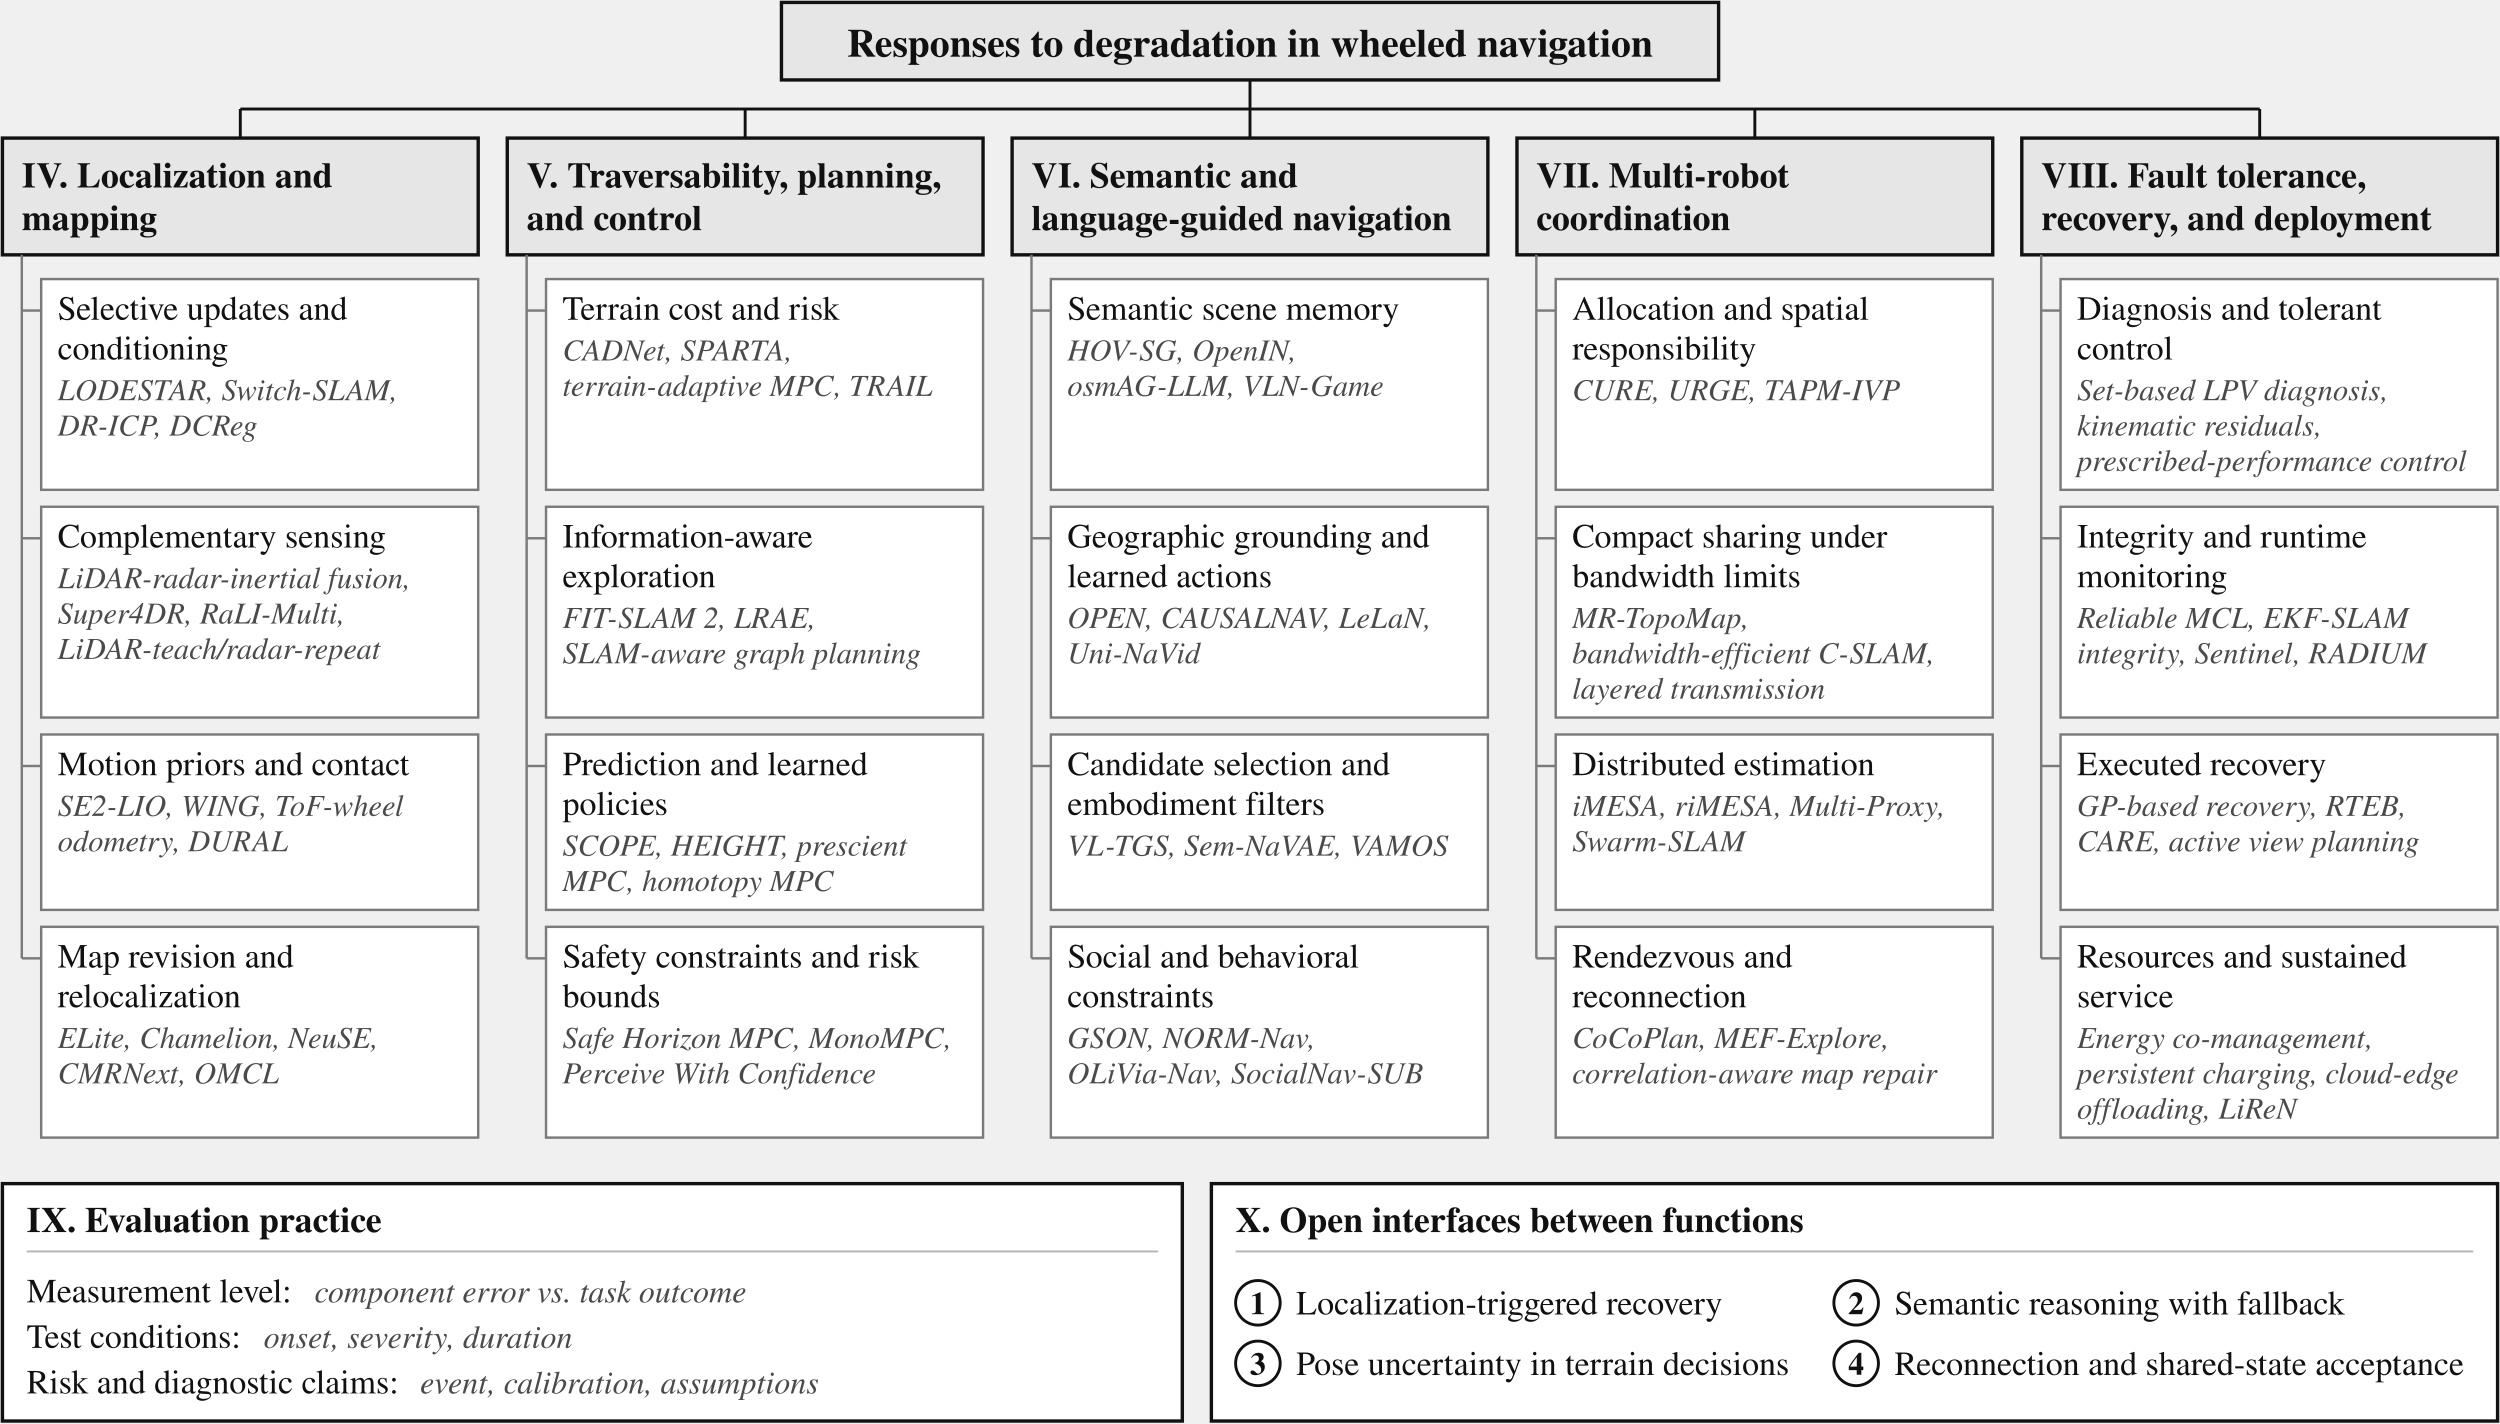
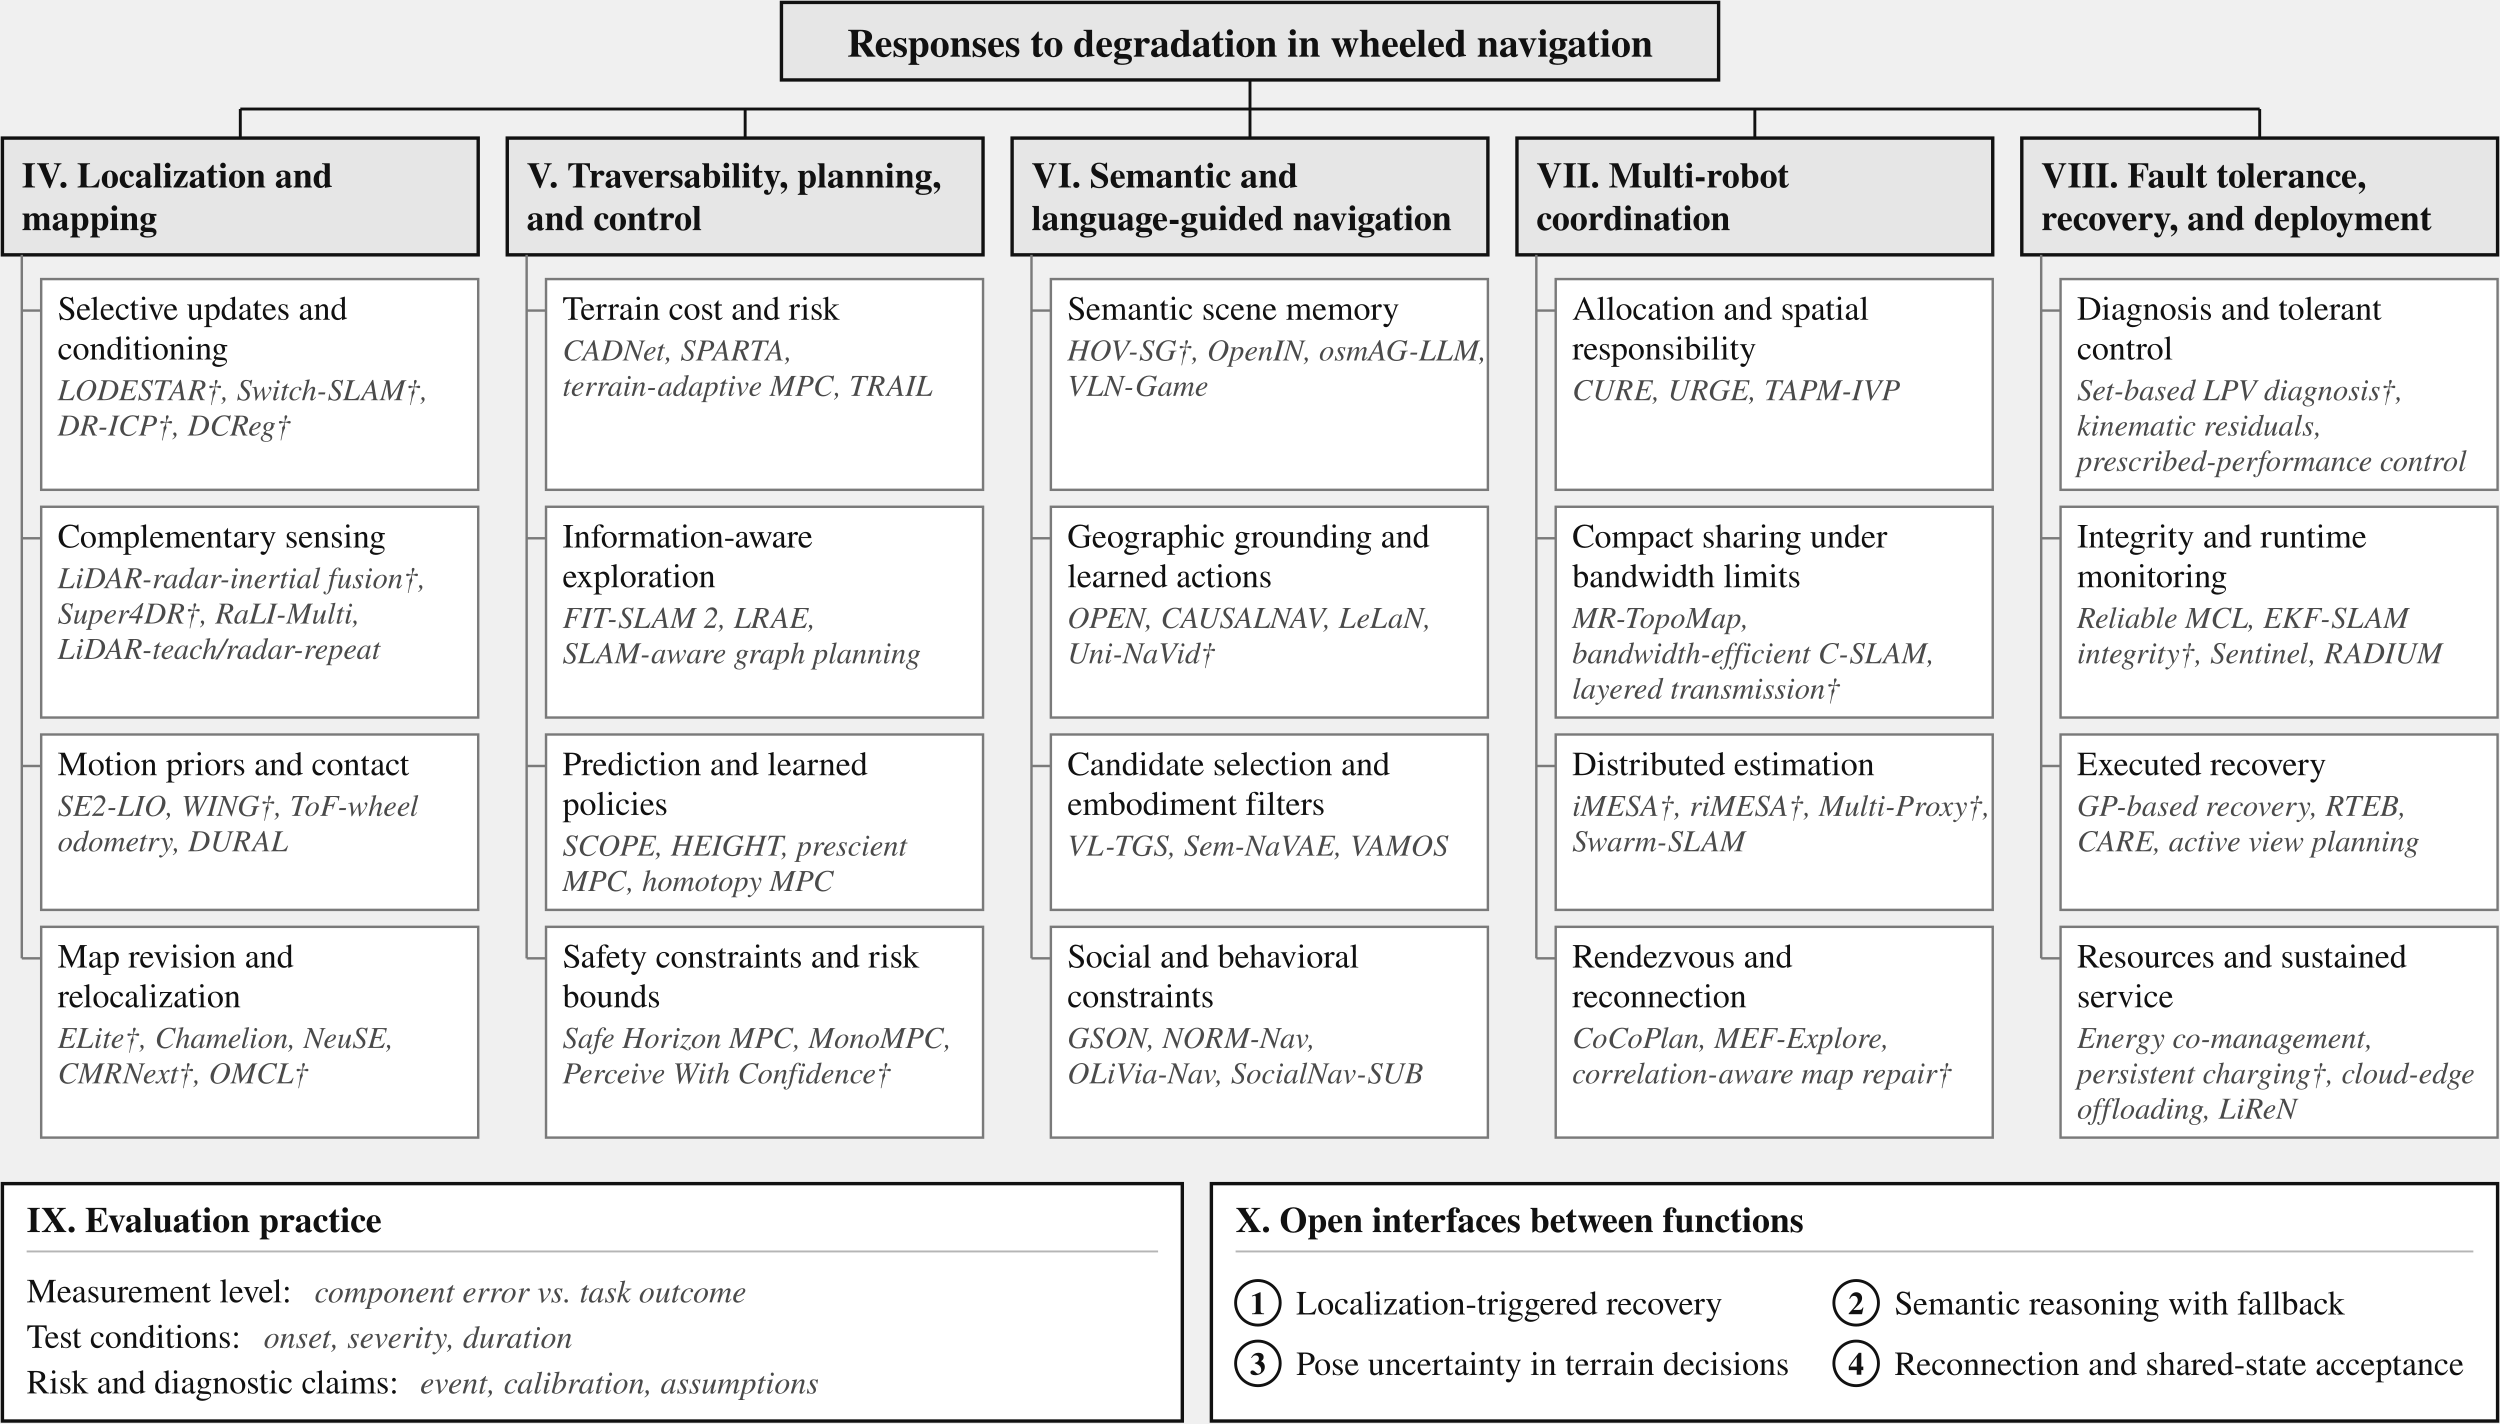
<svg xmlns="http://www.w3.org/2000/svg" width="516.0pt" height="293.8pt" viewBox="0 0 516.0 293.8">
  <rect x="161.29" y="0.50" width="193.43" height="16.00" rx="0.0" fill="#E6E6E6" stroke="#111111" stroke-width="0.7" />
  <text x="258.00" y="11.70" font-family="Times" font-size="8.2" font-weight="bold" font-style="normal" text-anchor="middle" fill="#111111">Responses to degradation in wheeled navigation</text>
  <polyline points="258.00,16.50 258.00,22.50" fill="none" stroke="#111111" stroke-width="0.6" stroke-linejoin="miter" stroke-linecap="butt" />
  <polyline points="49.60,22.50 466.40,22.50" fill="none" stroke="#111111" stroke-width="0.6" stroke-linejoin="miter" stroke-linecap="butt" />
  <polyline points="49.60,22.50 49.60,28.50" fill="none" stroke="#111111" stroke-width="0.6" stroke-linejoin="miter" stroke-linecap="butt" />
  <rect x="0.50" y="28.50" width="98.20" height="24.10" rx="0.0" fill="#E6E6E6" stroke="#111111" stroke-width="0.7" />
  <text x="4.50" y="38.70" font-family="Times" font-size="7.4" font-weight="bold" font-style="normal" text-anchor="start" fill="#111111">IV. Localization and</text>
  <text x="4.50" y="47.50" font-family="Times" font-size="7.4" font-weight="bold" font-style="normal" text-anchor="start" fill="#111111">mapping</text>
  <rect x="8.50" y="57.60" width="90.20" height="43.50" rx="0.0" fill="#FFFFFF" stroke="#7A7A7A" stroke-width="0.5" />
  <polyline points="4.50,64.10 8.50,64.10" fill="none" stroke="#7A7A7A" stroke-width="0.5" stroke-linejoin="miter" stroke-linecap="butt" />
  <text x="11.90" y="66.00" font-family="Times" font-size="7.0" font-weight="normal" font-style="normal" text-anchor="start" fill="#111111">Selective updates and</text>
  <text x="11.90" y="74.20" font-family="Times" font-size="7.0" font-weight="normal" font-style="normal" text-anchor="start" fill="#111111">conditioning</text>
-   <text x="11.90" y="82.60" font-family="Times" font-size="6.3" font-weight="normal" font-style="italic" text-anchor="start" fill="#4A4A4A">LODESTAR, Switch-SLAM,</text>
-   <text x="11.90" y="89.90" font-family="Times" font-size="6.3" font-weight="normal" font-style="italic" text-anchor="start" fill="#4A4A4A">DR-ICP, DCReg</text>
+   <text x="11.90" y="82.60" font-family="Times" font-size="6.3" font-weight="normal" font-style="italic" text-anchor="start" fill="#4A4A4A">LODESTAR†, Switch-SLAM†,</text>
+   <text x="11.90" y="89.90" font-family="Times" font-size="6.3" font-weight="normal" font-style="italic" text-anchor="start" fill="#4A4A4A">DR-ICP†, DCReg†</text>
  <rect x="8.50" y="104.60" width="90.20" height="43.50" rx="0.0" fill="#FFFFFF" stroke="#7A7A7A" stroke-width="0.5" />
  <polyline points="4.50,111.10 8.50,111.10" fill="none" stroke="#7A7A7A" stroke-width="0.5" stroke-linejoin="miter" stroke-linecap="butt" />
  <text x="11.90" y="113.00" font-family="Times" font-size="7.0" font-weight="normal" font-style="normal" text-anchor="start" fill="#111111">Complementary sensing</text>
-   <text x="11.90" y="121.40" font-family="Times" font-size="6.3" font-weight="normal" font-style="italic" text-anchor="start" fill="#4A4A4A">LiDAR-radar-inertial fusion,</text>
-   <text x="11.90" y="128.70" font-family="Times" font-size="6.3" font-weight="normal" font-style="italic" text-anchor="start" fill="#4A4A4A">Super4DR, RaLI-Multi,</text>
+   <text x="11.90" y="121.40" font-family="Times" font-size="6.3" font-weight="normal" font-style="italic" text-anchor="start" fill="#4A4A4A">LiDAR-radar-inertial fusion†,</text>
+   <text x="11.90" y="128.70" font-family="Times" font-size="6.3" font-weight="normal" font-style="italic" text-anchor="start" fill="#4A4A4A">Super4DR†, RaLI-Multi,</text>
  <text x="11.90" y="136.00" font-family="Times" font-size="6.3" font-weight="normal" font-style="italic" text-anchor="start" fill="#4A4A4A">LiDAR-teach/radar-repeat</text>
  <rect x="8.50" y="151.60" width="90.20" height="36.20" rx="0.0" fill="#FFFFFF" stroke="#7A7A7A" stroke-width="0.5" />
  <polyline points="4.50,158.10 8.50,158.10" fill="none" stroke="#7A7A7A" stroke-width="0.5" stroke-linejoin="miter" stroke-linecap="butt" />
  <text x="11.90" y="160.00" font-family="Times" font-size="7.0" font-weight="normal" font-style="normal" text-anchor="start" fill="#111111">Motion priors and contact</text>
-   <text x="11.90" y="168.40" font-family="Times" font-size="6.3" font-weight="normal" font-style="italic" text-anchor="start" fill="#4A4A4A">SE2-LIO, WING, ToF-wheel</text>
+   <text x="11.90" y="168.40" font-family="Times" font-size="6.3" font-weight="normal" font-style="italic" text-anchor="start" fill="#4A4A4A">SE2-LIO, WING†, ToF-wheel</text>
  <text x="11.90" y="175.70" font-family="Times" font-size="6.3" font-weight="normal" font-style="italic" text-anchor="start" fill="#4A4A4A">odometry, DURAL</text>
  <rect x="8.50" y="191.30" width="90.20" height="43.50" rx="0.0" fill="#FFFFFF" stroke="#7A7A7A" stroke-width="0.5" />
  <polyline points="4.50,197.80 8.50,197.80" fill="none" stroke="#7A7A7A" stroke-width="0.5" stroke-linejoin="miter" stroke-linecap="butt" />
  <text x="11.90" y="199.70" font-family="Times" font-size="7.0" font-weight="normal" font-style="normal" text-anchor="start" fill="#111111">Map revision and</text>
  <text x="11.90" y="207.90" font-family="Times" font-size="7.0" font-weight="normal" font-style="normal" text-anchor="start" fill="#111111">relocalization</text>
-   <text x="11.90" y="216.30" font-family="Times" font-size="6.3" font-weight="normal" font-style="italic" text-anchor="start" fill="#4A4A4A">ELite, Chamelion, NeuSE,</text>
-   <text x="11.90" y="223.60" font-family="Times" font-size="6.3" font-weight="normal" font-style="italic" text-anchor="start" fill="#4A4A4A">CMRNext, OMCL</text>
+   <text x="11.90" y="216.30" font-family="Times" font-size="6.3" font-weight="normal" font-style="italic" text-anchor="start" fill="#4A4A4A">ELite†, Chamelion, NeuSE,</text>
+   <text x="11.90" y="223.60" font-family="Times" font-size="6.3" font-weight="normal" font-style="italic" text-anchor="start" fill="#4A4A4A">CMRNext†, OMCL†</text>
  <polyline points="4.50,52.60 4.50,197.80" fill="none" stroke="#7A7A7A" stroke-width="0.5" stroke-linejoin="miter" stroke-linecap="butt" />
  <polyline points="153.80,22.50 153.80,28.50" fill="none" stroke="#111111" stroke-width="0.6" stroke-linejoin="miter" stroke-linecap="butt" />
  <rect x="104.70" y="28.50" width="98.20" height="24.10" rx="0.0" fill="#E6E6E6" stroke="#111111" stroke-width="0.7" />
  <text x="108.70" y="38.70" font-family="Times" font-size="7.4" font-weight="bold" font-style="normal" text-anchor="start" fill="#111111">V. Traversability, planning,</text>
  <text x="108.70" y="47.50" font-family="Times" font-size="7.4" font-weight="bold" font-style="normal" text-anchor="start" fill="#111111">and control</text>
  <rect x="112.70" y="57.60" width="90.20" height="43.50" rx="0.0" fill="#FFFFFF" stroke="#7A7A7A" stroke-width="0.5" />
  <polyline points="108.70,64.10 112.70,64.10" fill="none" stroke="#7A7A7A" stroke-width="0.5" stroke-linejoin="miter" stroke-linecap="butt" />
  <text x="116.10" y="66.00" font-family="Times" font-size="7.0" font-weight="normal" font-style="normal" text-anchor="start" fill="#111111">Terrain cost and risk</text>
  <text x="116.10" y="74.40" font-family="Times" font-size="6.3" font-weight="normal" font-style="italic" text-anchor="start" fill="#4A4A4A">CADNet, SPARTA,</text>
  <text x="116.10" y="81.70" font-family="Times" font-size="6.3" font-weight="normal" font-style="italic" text-anchor="start" fill="#4A4A4A">terrain-adaptive MPC, TRAIL</text>
  <rect x="112.70" y="104.60" width="90.20" height="43.50" rx="0.0" fill="#FFFFFF" stroke="#7A7A7A" stroke-width="0.5" />
  <polyline points="108.70,111.10 112.70,111.10" fill="none" stroke="#7A7A7A" stroke-width="0.5" stroke-linejoin="miter" stroke-linecap="butt" />
  <text x="116.10" y="113.00" font-family="Times" font-size="7.0" font-weight="normal" font-style="normal" text-anchor="start" fill="#111111">Information-aware</text>
  <text x="116.10" y="121.20" font-family="Times" font-size="7.0" font-weight="normal" font-style="normal" text-anchor="start" fill="#111111">exploration</text>
  <text x="116.10" y="129.60" font-family="Times" font-size="6.3" font-weight="normal" font-style="italic" text-anchor="start" fill="#4A4A4A">FIT-SLAM 2, LRAE,</text>
  <text x="116.10" y="136.90" font-family="Times" font-size="6.3" font-weight="normal" font-style="italic" text-anchor="start" fill="#4A4A4A">SLAM-aware graph planning</text>
  <rect x="112.70" y="151.60" width="90.20" height="36.20" rx="0.0" fill="#FFFFFF" stroke="#7A7A7A" stroke-width="0.5" />
  <polyline points="108.70,158.10 112.70,158.10" fill="none" stroke="#7A7A7A" stroke-width="0.5" stroke-linejoin="miter" stroke-linecap="butt" />
  <text x="116.10" y="160.00" font-family="Times" font-size="7.0" font-weight="normal" font-style="normal" text-anchor="start" fill="#111111">Prediction and learned</text>
  <text x="116.10" y="168.20" font-family="Times" font-size="7.0" font-weight="normal" font-style="normal" text-anchor="start" fill="#111111">policies</text>
  <text x="116.10" y="176.60" font-family="Times" font-size="6.3" font-weight="normal" font-style="italic" text-anchor="start" fill="#4A4A4A">SCOPE, HEIGHT, prescient</text>
  <text x="116.10" y="183.90" font-family="Times" font-size="6.3" font-weight="normal" font-style="italic" text-anchor="start" fill="#4A4A4A">MPC, homotopy MPC</text>
  <rect x="112.70" y="191.30" width="90.20" height="43.50" rx="0.0" fill="#FFFFFF" stroke="#7A7A7A" stroke-width="0.5" />
  <polyline points="108.70,197.80 112.70,197.80" fill="none" stroke="#7A7A7A" stroke-width="0.5" stroke-linejoin="miter" stroke-linecap="butt" />
  <text x="116.10" y="199.70" font-family="Times" font-size="7.0" font-weight="normal" font-style="normal" text-anchor="start" fill="#111111">Safety constraints and risk</text>
  <text x="116.10" y="207.90" font-family="Times" font-size="7.0" font-weight="normal" font-style="normal" text-anchor="start" fill="#111111">bounds</text>
  <text x="116.10" y="216.30" font-family="Times" font-size="6.3" font-weight="normal" font-style="italic" text-anchor="start" fill="#4A4A4A">Safe Horizon MPC, MonoMPC,</text>
-   <text x="116.10" y="223.60" font-family="Times" font-size="6.3" font-weight="normal" font-style="italic" text-anchor="start" fill="#4A4A4A">Perceive With Confidence</text>
+   <text x="116.10" y="223.60" font-family="Times" font-size="6.3" font-weight="normal" font-style="italic" text-anchor="start" fill="#4A4A4A">Perceive With Confidence†</text>
  <polyline points="108.70,52.60 108.70,197.80" fill="none" stroke="#7A7A7A" stroke-width="0.5" stroke-linejoin="miter" stroke-linecap="butt" />
  <polyline points="258.00,22.50 258.00,28.50" fill="none" stroke="#111111" stroke-width="0.6" stroke-linejoin="miter" stroke-linecap="butt" />
  <rect x="208.90" y="28.50" width="98.20" height="24.10" rx="0.0" fill="#E6E6E6" stroke="#111111" stroke-width="0.7" />
  <text x="212.90" y="38.70" font-family="Times" font-size="7.4" font-weight="bold" font-style="normal" text-anchor="start" fill="#111111">VI. Semantic and</text>
  <text x="212.90" y="47.50" font-family="Times" font-size="7.4" font-weight="bold" font-style="normal" text-anchor="start" fill="#111111">language-guided navigation</text>
  <rect x="216.90" y="57.60" width="90.20" height="43.50" rx="0.0" fill="#FFFFFF" stroke="#7A7A7A" stroke-width="0.5" />
  <polyline points="212.90,64.10 216.90,64.10" fill="none" stroke="#7A7A7A" stroke-width="0.5" stroke-linejoin="miter" stroke-linecap="butt" />
  <text x="220.30" y="66.00" font-family="Times" font-size="7.0" font-weight="normal" font-style="normal" text-anchor="start" fill="#111111">Semantic scene memory</text>
-   <text x="220.30" y="74.40" font-family="Times" font-size="6.3" font-weight="normal" font-style="italic" text-anchor="start" fill="#4A4A4A">HOV-SG, OpenIN,</text>
-   <text x="220.30" y="81.70" font-family="Times" font-size="6.3" font-weight="normal" font-style="italic" text-anchor="start" fill="#4A4A4A">osmAG-LLM, VLN-Game</text>
+   <text x="220.30" y="74.40" font-family="Times" font-size="6.3" font-weight="normal" font-style="italic" text-anchor="start" fill="#4A4A4A">HOV-SG†, OpenIN, osmAG-LLM,</text>
+   <text x="220.30" y="81.70" font-family="Times" font-size="6.3" font-weight="normal" font-style="italic" text-anchor="start" fill="#4A4A4A">VLN-Game</text>
  <rect x="216.90" y="104.60" width="90.20" height="43.50" rx="0.0" fill="#FFFFFF" stroke="#7A7A7A" stroke-width="0.5" />
  <polyline points="212.90,111.10 216.90,111.10" fill="none" stroke="#7A7A7A" stroke-width="0.5" stroke-linejoin="miter" stroke-linecap="butt" />
  <text x="220.30" y="113.00" font-family="Times" font-size="7.0" font-weight="normal" font-style="normal" text-anchor="start" fill="#111111">Geographic grounding and</text>
  <text x="220.30" y="121.20" font-family="Times" font-size="7.0" font-weight="normal" font-style="normal" text-anchor="start" fill="#111111">learned actions</text>
  <text x="220.30" y="129.60" font-family="Times" font-size="6.3" font-weight="normal" font-style="italic" text-anchor="start" fill="#4A4A4A">OPEN, CAUSALNAV, LeLaN,</text>
-   <text x="220.30" y="136.90" font-family="Times" font-size="6.3" font-weight="normal" font-style="italic" text-anchor="start" fill="#4A4A4A">Uni-NaVid</text>
+   <text x="220.30" y="136.90" font-family="Times" font-size="6.3" font-weight="normal" font-style="italic" text-anchor="start" fill="#4A4A4A">Uni-NaVid†</text>
  <rect x="216.90" y="151.60" width="90.20" height="36.20" rx="0.0" fill="#FFFFFF" stroke="#7A7A7A" stroke-width="0.5" />
  <polyline points="212.90,158.10 216.90,158.10" fill="none" stroke="#7A7A7A" stroke-width="0.5" stroke-linejoin="miter" stroke-linecap="butt" />
  <text x="220.30" y="160.00" font-family="Times" font-size="7.0" font-weight="normal" font-style="normal" text-anchor="start" fill="#111111">Candidate selection and</text>
  <text x="220.30" y="168.20" font-family="Times" font-size="7.0" font-weight="normal" font-style="normal" text-anchor="start" fill="#111111">embodiment filters</text>
  <text x="220.30" y="176.60" font-family="Times" font-size="6.3" font-weight="normal" font-style="italic" text-anchor="start" fill="#4A4A4A">VL-TGS, Sem-NaVAE, VAMOS</text>
  <rect x="216.90" y="191.30" width="90.20" height="43.50" rx="0.0" fill="#FFFFFF" stroke="#7A7A7A" stroke-width="0.5" />
  <polyline points="212.90,197.80 216.90,197.80" fill="none" stroke="#7A7A7A" stroke-width="0.5" stroke-linejoin="miter" stroke-linecap="butt" />
  <text x="220.30" y="199.70" font-family="Times" font-size="7.0" font-weight="normal" font-style="normal" text-anchor="start" fill="#111111">Social and behavioral</text>
  <text x="220.30" y="207.90" font-family="Times" font-size="7.0" font-weight="normal" font-style="normal" text-anchor="start" fill="#111111">constraints</text>
  <text x="220.30" y="216.30" font-family="Times" font-size="6.3" font-weight="normal" font-style="italic" text-anchor="start" fill="#4A4A4A">GSON, NORM-Nav,</text>
  <text x="220.30" y="223.60" font-family="Times" font-size="6.3" font-weight="normal" font-style="italic" text-anchor="start" fill="#4A4A4A">OLiVia-Nav, SocialNav-SUB</text>
  <polyline points="212.90,52.60 212.90,197.80" fill="none" stroke="#7A7A7A" stroke-width="0.5" stroke-linejoin="miter" stroke-linecap="butt" />
  <polyline points="362.20,22.50 362.20,28.50" fill="none" stroke="#111111" stroke-width="0.6" stroke-linejoin="miter" stroke-linecap="butt" />
  <rect x="313.10" y="28.50" width="98.20" height="24.10" rx="0.0" fill="#E6E6E6" stroke="#111111" stroke-width="0.7" />
  <text x="317.10" y="38.70" font-family="Times" font-size="7.4" font-weight="bold" font-style="normal" text-anchor="start" fill="#111111">VII. Multi-robot</text>
  <text x="317.10" y="47.50" font-family="Times" font-size="7.4" font-weight="bold" font-style="normal" text-anchor="start" fill="#111111">coordination</text>
  <rect x="321.10" y="57.60" width="90.20" height="43.50" rx="0.0" fill="#FFFFFF" stroke="#7A7A7A" stroke-width="0.5" />
  <polyline points="317.10,64.10 321.10,64.10" fill="none" stroke="#7A7A7A" stroke-width="0.5" stroke-linejoin="miter" stroke-linecap="butt" />
  <text x="324.50" y="66.00" font-family="Times" font-size="7.0" font-weight="normal" font-style="normal" text-anchor="start" fill="#111111">Allocation and spatial</text>
  <text x="324.50" y="74.20" font-family="Times" font-size="7.0" font-weight="normal" font-style="normal" text-anchor="start" fill="#111111">responsibility</text>
  <text x="324.50" y="82.60" font-family="Times" font-size="6.3" font-weight="normal" font-style="italic" text-anchor="start" fill="#4A4A4A">CURE, URGE, TAPM-IVP</text>
  <rect x="321.10" y="104.60" width="90.20" height="43.50" rx="0.0" fill="#FFFFFF" stroke="#7A7A7A" stroke-width="0.5" />
  <polyline points="317.10,111.10 321.10,111.10" fill="none" stroke="#7A7A7A" stroke-width="0.5" stroke-linejoin="miter" stroke-linecap="butt" />
  <text x="324.50" y="113.00" font-family="Times" font-size="7.0" font-weight="normal" font-style="normal" text-anchor="start" fill="#111111">Compact sharing under</text>
  <text x="324.50" y="121.20" font-family="Times" font-size="7.0" font-weight="normal" font-style="normal" text-anchor="start" fill="#111111">bandwidth limits</text>
  <text x="324.50" y="129.60" font-family="Times" font-size="6.3" font-weight="normal" font-style="italic" text-anchor="start" fill="#4A4A4A">MR-TopoMap,</text>
  <text x="324.50" y="136.90" font-family="Times" font-size="6.3" font-weight="normal" font-style="italic" text-anchor="start" fill="#4A4A4A">bandwidth-efficient C-SLAM,</text>
-   <text x="324.50" y="144.20" font-family="Times" font-size="6.3" font-weight="normal" font-style="italic" text-anchor="start" fill="#4A4A4A">layered transmission</text>
+   <text x="324.50" y="144.20" font-family="Times" font-size="6.3" font-weight="normal" font-style="italic" text-anchor="start" fill="#4A4A4A">layered transmission†</text>
  <rect x="321.10" y="151.60" width="90.20" height="36.20" rx="0.0" fill="#FFFFFF" stroke="#7A7A7A" stroke-width="0.5" />
  <polyline points="317.10,158.10 321.10,158.10" fill="none" stroke="#7A7A7A" stroke-width="0.5" stroke-linejoin="miter" stroke-linecap="butt" />
  <text x="324.50" y="160.00" font-family="Times" font-size="7.0" font-weight="normal" font-style="normal" text-anchor="start" fill="#111111">Distributed estimation</text>
-   <text x="324.50" y="168.40" font-family="Times" font-size="6.3" font-weight="normal" font-style="italic" text-anchor="start" fill="#4A4A4A">iMESA, riMESA, Multi-Proxy,</text>
+   <text x="324.50" y="168.40" font-family="Times" font-size="6.3" font-weight="normal" font-style="italic" text-anchor="start" fill="#4A4A4A">iMESA†, riMESA†, Multi-Proxy†,</text>
  <text x="324.50" y="175.70" font-family="Times" font-size="6.3" font-weight="normal" font-style="italic" text-anchor="start" fill="#4A4A4A">Swarm-SLAM</text>
  <rect x="321.10" y="191.30" width="90.20" height="43.50" rx="0.0" fill="#FFFFFF" stroke="#7A7A7A" stroke-width="0.5" />
  <polyline points="317.10,197.80 321.10,197.80" fill="none" stroke="#7A7A7A" stroke-width="0.5" stroke-linejoin="miter" stroke-linecap="butt" />
  <text x="324.50" y="199.70" font-family="Times" font-size="7.0" font-weight="normal" font-style="normal" text-anchor="start" fill="#111111">Rendezvous and</text>
  <text x="324.50" y="207.90" font-family="Times" font-size="7.0" font-weight="normal" font-style="normal" text-anchor="start" fill="#111111">reconnection</text>
  <text x="324.50" y="216.30" font-family="Times" font-size="6.3" font-weight="normal" font-style="italic" text-anchor="start" fill="#4A4A4A">CoCoPlan, MEF-Explore,</text>
-   <text x="324.50" y="223.60" font-family="Times" font-size="6.3" font-weight="normal" font-style="italic" text-anchor="start" fill="#4A4A4A">correlation-aware map repair</text>
+   <text x="324.50" y="223.60" font-family="Times" font-size="6.3" font-weight="normal" font-style="italic" text-anchor="start" fill="#4A4A4A">correlation-aware map repair†</text>
  <polyline points="317.10,52.60 317.10,197.80" fill="none" stroke="#7A7A7A" stroke-width="0.5" stroke-linejoin="miter" stroke-linecap="butt" />
  <polyline points="466.40,22.50 466.40,28.50" fill="none" stroke="#111111" stroke-width="0.6" stroke-linejoin="miter" stroke-linecap="butt" />
  <rect x="417.30" y="28.50" width="98.20" height="24.10" rx="0.0" fill="#E6E6E6" stroke="#111111" stroke-width="0.7" />
  <text x="421.30" y="38.70" font-family="Times" font-size="7.4" font-weight="bold" font-style="normal" text-anchor="start" fill="#111111">VIII. Fault tolerance,</text>
  <text x="421.30" y="47.50" font-family="Times" font-size="7.4" font-weight="bold" font-style="normal" text-anchor="start" fill="#111111">recovery, and deployment</text>
  <rect x="425.30" y="57.60" width="90.20" height="43.50" rx="0.0" fill="#FFFFFF" stroke="#7A7A7A" stroke-width="0.5" />
  <polyline points="421.30,64.10 425.30,64.10" fill="none" stroke="#7A7A7A" stroke-width="0.5" stroke-linejoin="miter" stroke-linecap="butt" />
  <text x="428.70" y="66.00" font-family="Times" font-size="7.0" font-weight="normal" font-style="normal" text-anchor="start" fill="#111111">Diagnosis and tolerant</text>
  <text x="428.70" y="74.20" font-family="Times" font-size="7.0" font-weight="normal" font-style="normal" text-anchor="start" fill="#111111">control</text>
-   <text x="428.70" y="82.60" font-family="Times" font-size="6.3" font-weight="normal" font-style="italic" text-anchor="start" fill="#4A4A4A">Set-based LPV diagnosis,</text>
+   <text x="428.70" y="82.60" font-family="Times" font-size="6.3" font-weight="normal" font-style="italic" text-anchor="start" fill="#4A4A4A">Set-based LPV diagnosis†,</text>
  <text x="428.70" y="89.90" font-family="Times" font-size="6.3" font-weight="normal" font-style="italic" text-anchor="start" fill="#4A4A4A">kinematic residuals,</text>
  <text x="428.70" y="97.20" font-family="Times" font-size="6.3" font-weight="normal" font-style="italic" text-anchor="start" fill="#4A4A4A">prescribed-performance control</text>
  <rect x="425.30" y="104.60" width="90.20" height="43.50" rx="0.0" fill="#FFFFFF" stroke="#7A7A7A" stroke-width="0.5" />
  <polyline points="421.30,111.10 425.30,111.10" fill="none" stroke="#7A7A7A" stroke-width="0.5" stroke-linejoin="miter" stroke-linecap="butt" />
  <text x="428.70" y="113.00" font-family="Times" font-size="7.0" font-weight="normal" font-style="normal" text-anchor="start" fill="#111111">Integrity and runtime</text>
  <text x="428.70" y="121.20" font-family="Times" font-size="7.0" font-weight="normal" font-style="normal" text-anchor="start" fill="#111111">monitoring</text>
  <text x="428.70" y="129.60" font-family="Times" font-size="6.3" font-weight="normal" font-style="italic" text-anchor="start" fill="#4A4A4A">Reliable MCL, EKF-SLAM</text>
-   <text x="428.70" y="136.90" font-family="Times" font-size="6.3" font-weight="normal" font-style="italic" text-anchor="start" fill="#4A4A4A">integrity, Sentinel, RADIUM</text>
+   <text x="428.70" y="136.90" font-family="Times" font-size="6.3" font-weight="normal" font-style="italic" text-anchor="start" fill="#4A4A4A">integrity†, Sentinel, RADIUM</text>
  <rect x="425.30" y="151.60" width="90.20" height="36.20" rx="0.0" fill="#FFFFFF" stroke="#7A7A7A" stroke-width="0.5" />
  <polyline points="421.30,158.10 425.30,158.10" fill="none" stroke="#7A7A7A" stroke-width="0.5" stroke-linejoin="miter" stroke-linecap="butt" />
  <text x="428.70" y="160.00" font-family="Times" font-size="7.0" font-weight="normal" font-style="normal" text-anchor="start" fill="#111111">Executed recovery</text>
  <text x="428.70" y="168.40" font-family="Times" font-size="6.3" font-weight="normal" font-style="italic" text-anchor="start" fill="#4A4A4A">GP-based recovery, RTEB,</text>
  <text x="428.70" y="175.70" font-family="Times" font-size="6.3" font-weight="normal" font-style="italic" text-anchor="start" fill="#4A4A4A">CARE, active view planning</text>
  <rect x="425.30" y="191.30" width="90.20" height="43.50" rx="0.0" fill="#FFFFFF" stroke="#7A7A7A" stroke-width="0.5" />
  <polyline points="421.30,197.80 425.30,197.80" fill="none" stroke="#7A7A7A" stroke-width="0.5" stroke-linejoin="miter" stroke-linecap="butt" />
  <text x="428.70" y="199.70" font-family="Times" font-size="7.0" font-weight="normal" font-style="normal" text-anchor="start" fill="#111111">Resources and sustained</text>
  <text x="428.70" y="207.90" font-family="Times" font-size="7.0" font-weight="normal" font-style="normal" text-anchor="start" fill="#111111">service</text>
  <text x="428.70" y="216.30" font-family="Times" font-size="6.3" font-weight="normal" font-style="italic" text-anchor="start" fill="#4A4A4A">Energy co-management,</text>
-   <text x="428.70" y="223.60" font-family="Times" font-size="6.3" font-weight="normal" font-style="italic" text-anchor="start" fill="#4A4A4A">persistent charging, cloud-edge</text>
+   <text x="428.70" y="223.60" font-family="Times" font-size="6.3" font-weight="normal" font-style="italic" text-anchor="start" fill="#4A4A4A">persistent charging†, cloud-edge</text>
  <text x="428.70" y="230.90" font-family="Times" font-size="6.3" font-weight="normal" font-style="italic" text-anchor="start" fill="#4A4A4A">offloading, LiReN</text>
  <polyline points="421.30,52.60 421.30,197.80" fill="none" stroke="#7A7A7A" stroke-width="0.5" stroke-linejoin="miter" stroke-linecap="butt" />
  <rect x="0.50" y="244.30" width="243.53" height="49.00" rx="0.0" fill="#FFFFFF" stroke="#111111" stroke-width="0.7" />
  <text x="5.50" y="254.30" font-family="Times" font-size="7.4" font-weight="bold" font-style="normal" text-anchor="start" fill="#111111">IX. Evaluation practice</text>
  <polyline points="5.50,258.30 239.03,258.30" fill="none" stroke="#B5B5B5" stroke-width="0.4" stroke-linejoin="miter" stroke-linecap="butt" />
  <text x="5.50" y="268.80" font-family="Times" font-size="7.0" font-weight="normal" font-style="normal" text-anchor="start" fill="#111111">Measurement level:</text>
  <text x="64.91" y="268.80" font-family="Times" font-size="6.6" font-weight="normal" font-style="italic" text-anchor="start" fill="#4A4A4A">component error vs. task outcome</text>
  <text x="5.50" y="278.20" font-family="Times" font-size="7.0" font-weight="normal" font-style="normal" text-anchor="start" fill="#111111">Test conditions:</text>
  <text x="54.42" y="278.20" font-family="Times" font-size="6.6" font-weight="normal" font-style="italic" text-anchor="start" fill="#4A4A4A">onset, severity, duration</text>
  <text x="5.50" y="287.60" font-family="Times" font-size="7.0" font-weight="normal" font-style="normal" text-anchor="start" fill="#111111">Risk and diagnostic claims:</text>
  <text x="86.70" y="287.60" font-family="Times" font-size="6.6" font-weight="normal" font-style="italic" text-anchor="start" fill="#4A4A4A">event, calibration, assumptions</text>
  <rect x="250.03" y="244.30" width="265.47" height="49.00" rx="0.0" fill="#FFFFFF" stroke="#111111" stroke-width="0.7" />
  <text x="255.03" y="254.30" font-family="Times" font-size="7.4" font-weight="bold" font-style="normal" text-anchor="start" fill="#111111">X. Open interfaces between functions</text>
  <polyline points="255.03,258.30 510.50,258.30" fill="none" stroke="#B5B5B5" stroke-width="0.4" stroke-linejoin="miter" stroke-linecap="butt" />
  <circle cx="259.63" cy="268.90" r="4.6" fill="#FFFFFF" stroke="#111111" stroke-width="0.6" />
  <text x="259.63" y="271.25" font-family="Times" font-size="6.6" font-weight="bold" font-style="normal" text-anchor="middle" fill="#111111">1</text>
  <text x="267.53" y="271.30" font-family="Times" font-size="7.0" font-weight="normal" font-style="normal" text-anchor="start" fill="#111111">Localization-triggered recovery</text>
  <circle cx="383.11" cy="268.90" r="4.6" fill="#FFFFFF" stroke="#111111" stroke-width="0.6" />
  <text x="383.11" y="271.25" font-family="Times" font-size="6.6" font-weight="bold" font-style="normal" text-anchor="middle" fill="#111111">2</text>
  <text x="391.01" y="271.30" font-family="Times" font-size="7.0" font-weight="normal" font-style="normal" text-anchor="start" fill="#111111">Semantic reasoning with fallback</text>
  <circle cx="259.63" cy="281.40" r="4.6" fill="#FFFFFF" stroke="#111111" stroke-width="0.6" />
  <text x="259.63" y="283.75" font-family="Times" font-size="6.6" font-weight="bold" font-style="normal" text-anchor="middle" fill="#111111">3</text>
  <text x="267.53" y="283.80" font-family="Times" font-size="7.0" font-weight="normal" font-style="normal" text-anchor="start" fill="#111111">Pose uncertainty in terrain decisions</text>
  <circle cx="383.11" cy="281.40" r="4.6" fill="#FFFFFF" stroke="#111111" stroke-width="0.6" />
  <text x="383.11" y="283.75" font-family="Times" font-size="6.6" font-weight="bold" font-style="normal" text-anchor="middle" fill="#111111">4</text>
  <text x="391.01" y="283.80" font-family="Times" font-size="7.0" font-weight="normal" font-style="normal" text-anchor="start" fill="#111111">Reconnection and shared-state acceptance</text>
</svg>
